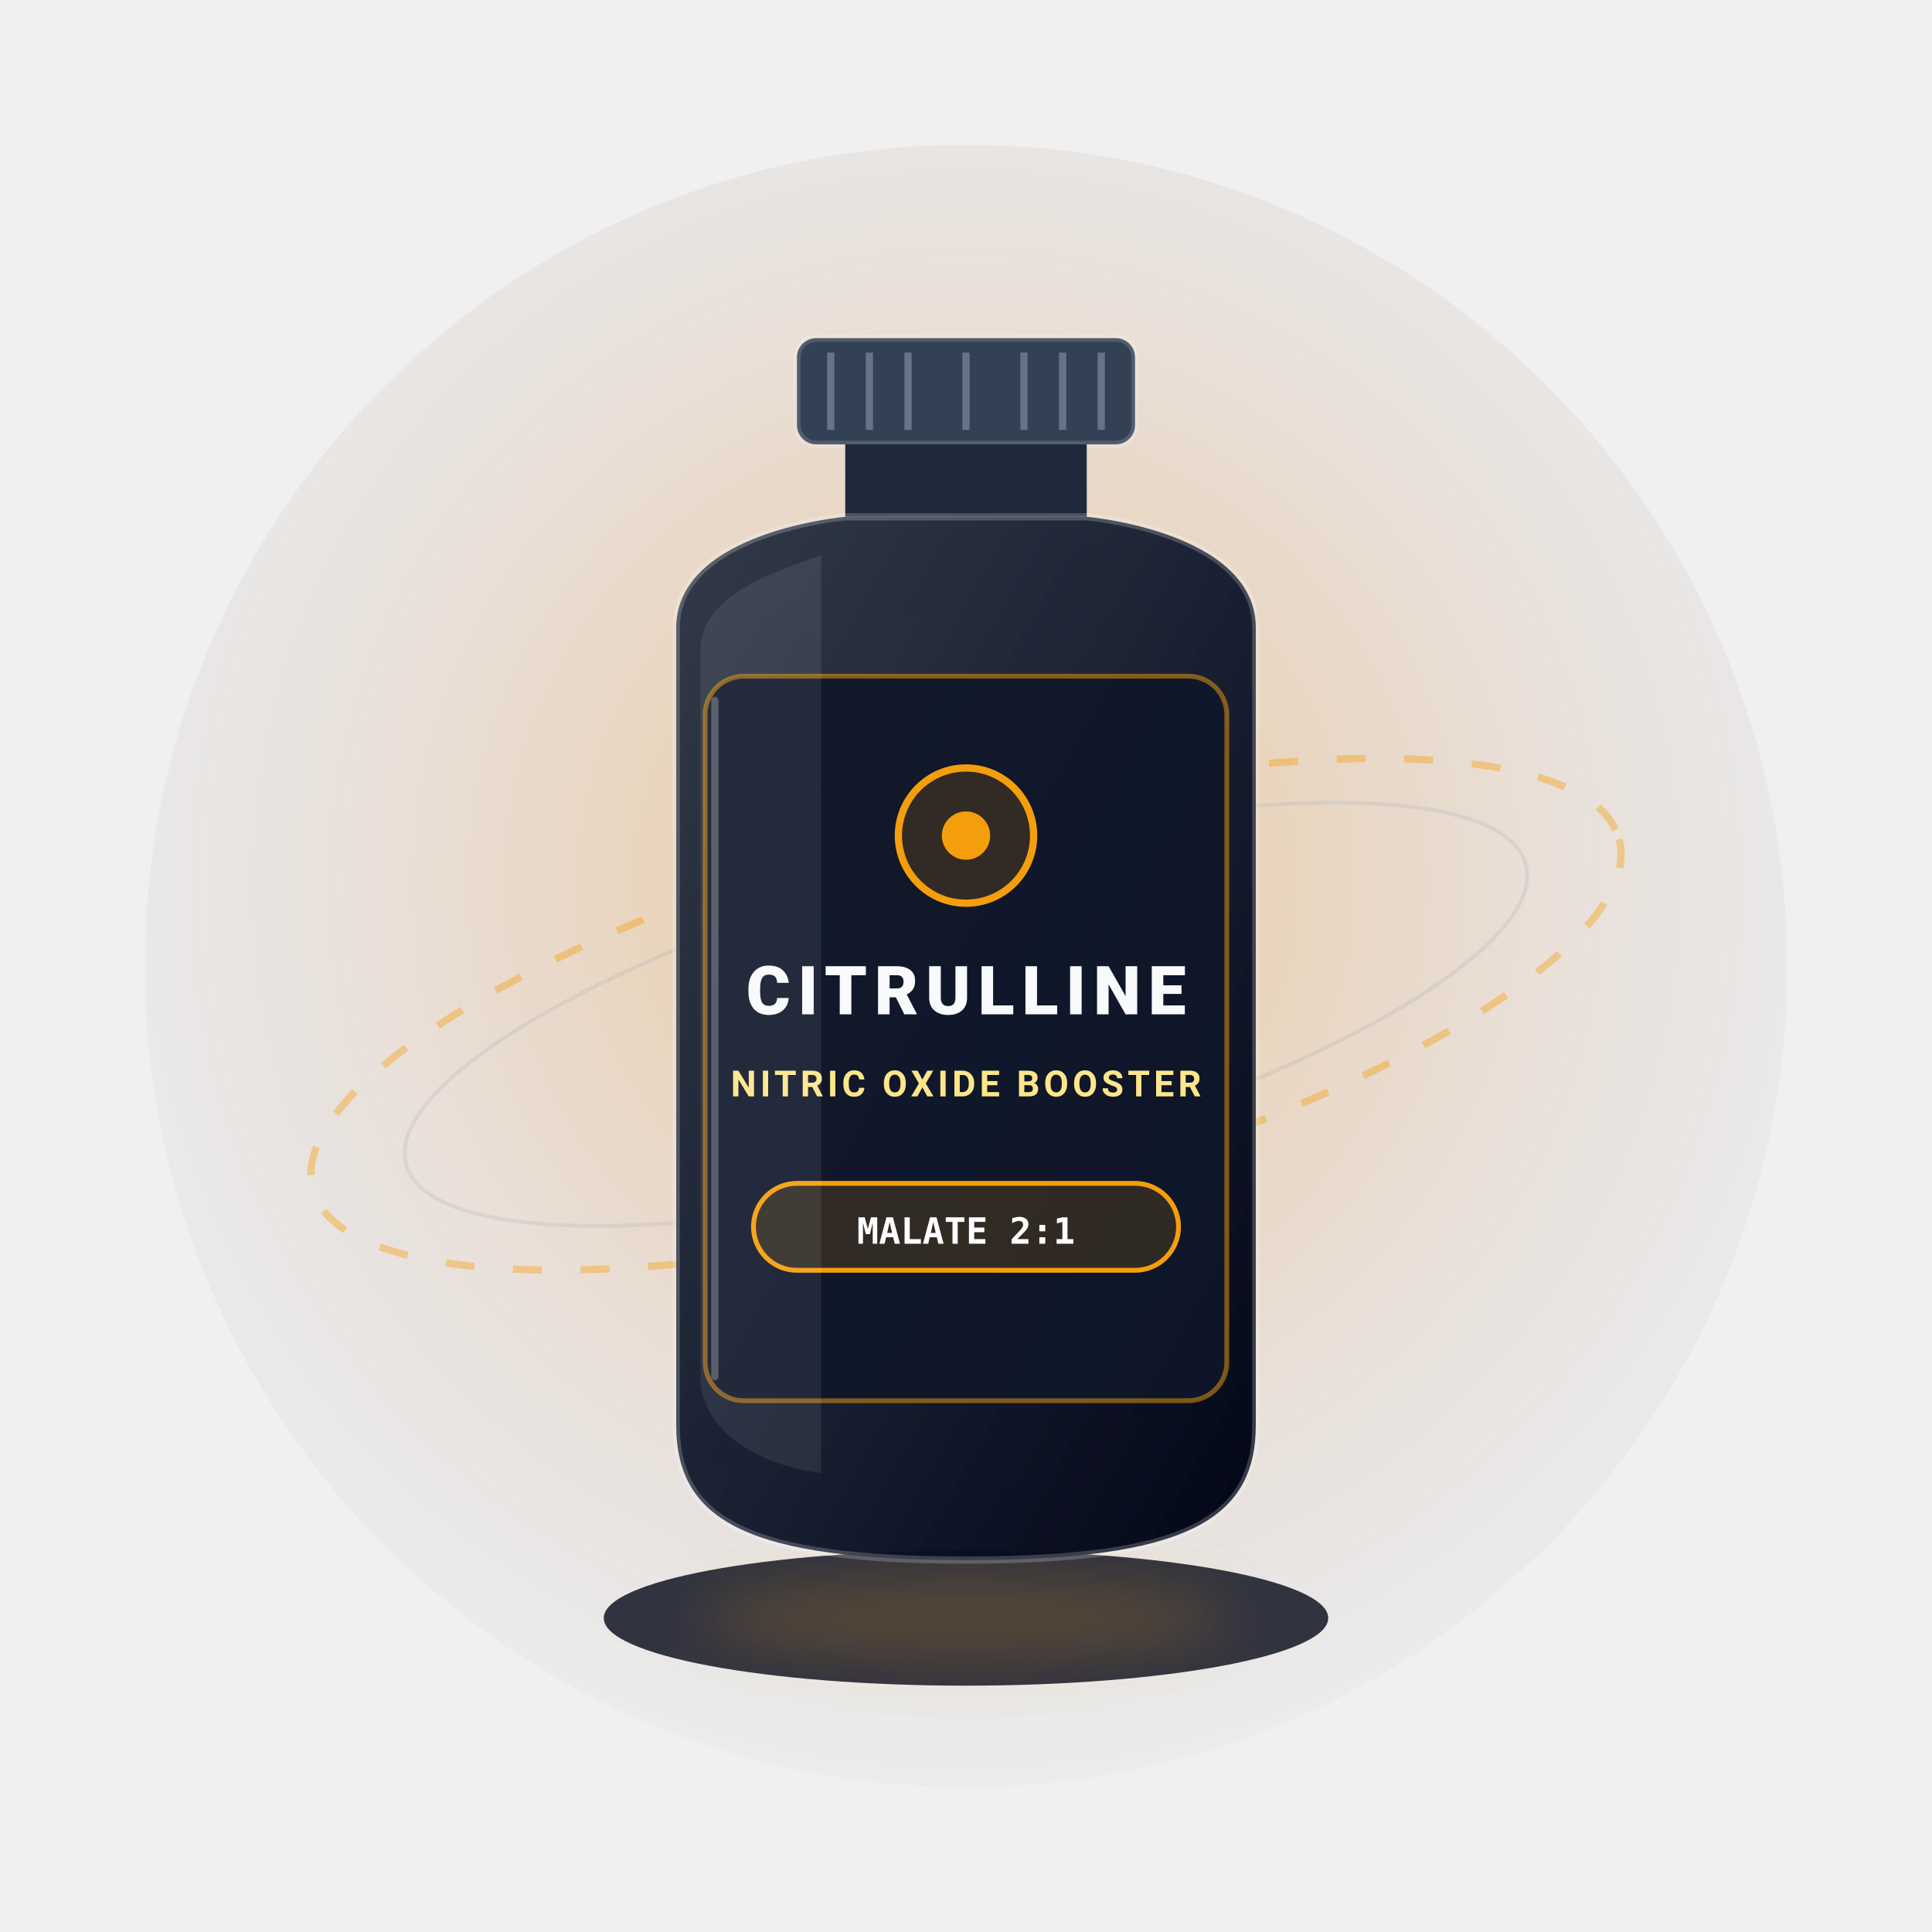
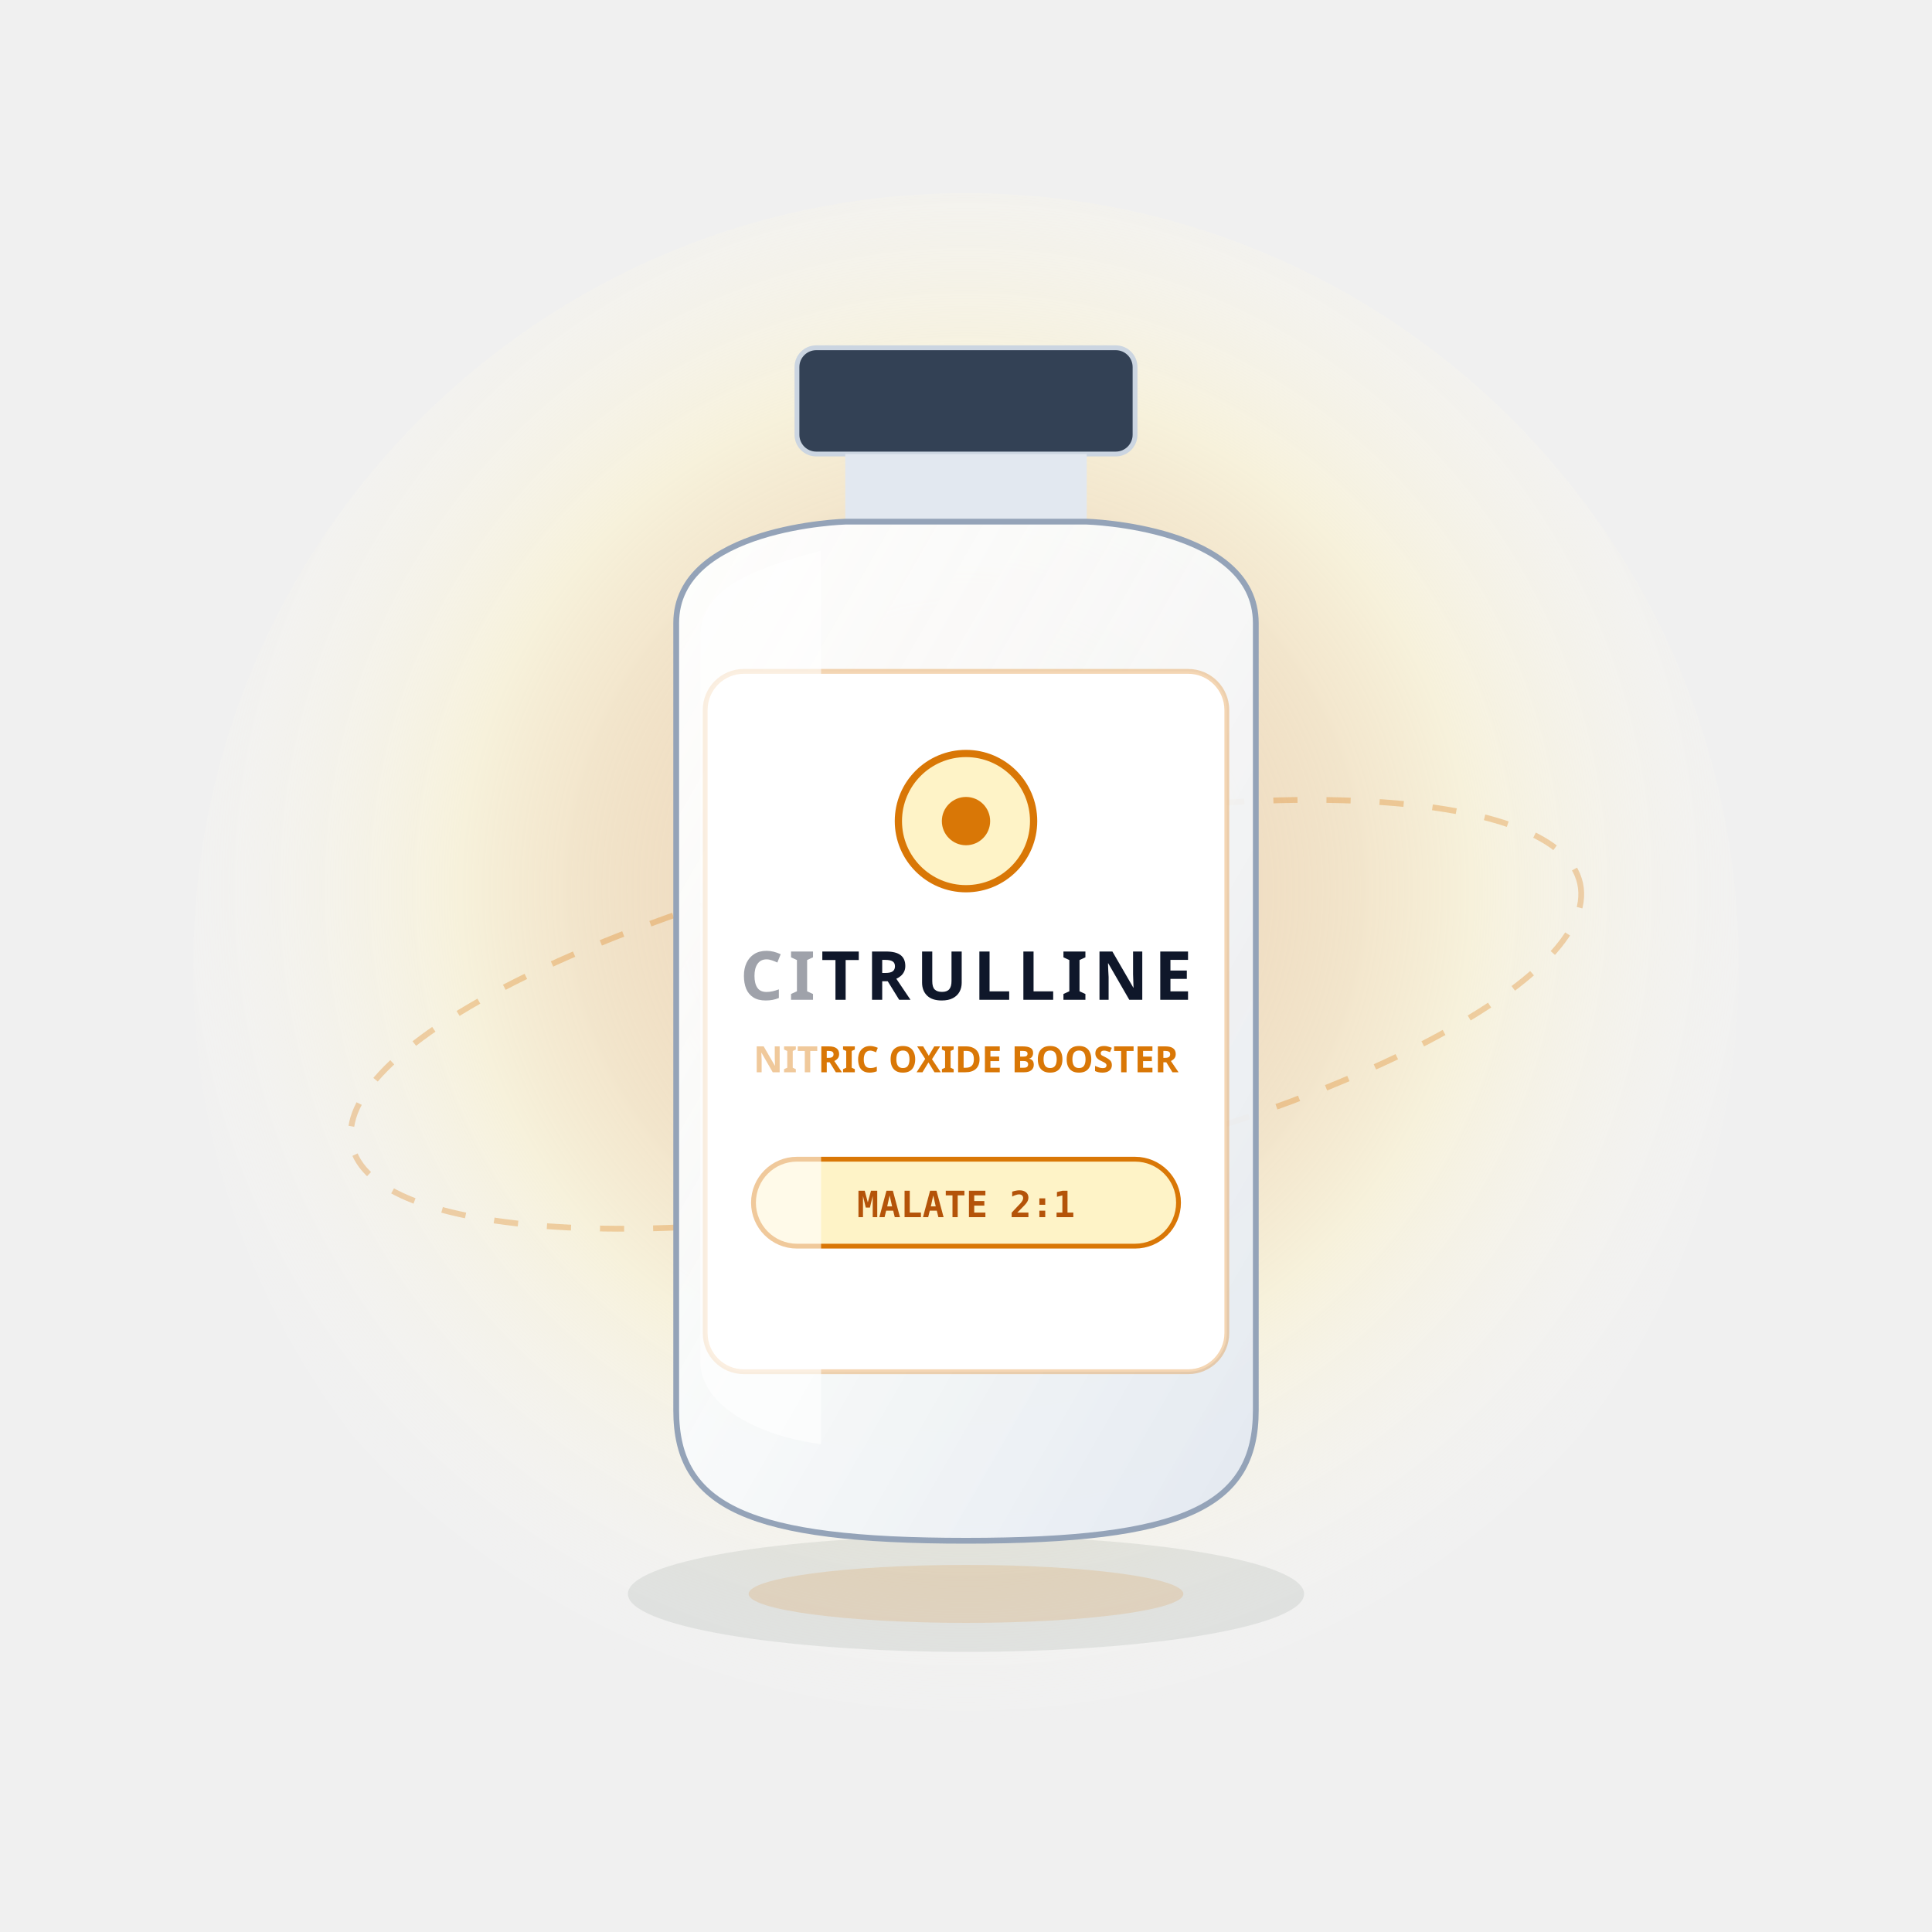
<svg xmlns="http://www.w3.org/2000/svg" viewBox="0 0 400 400" width="100%" height="100%">
  <defs>
-     <radialGradient id="bgGlow_citrulline" cx="50%" cy="45%" r="60%">
-       <stop offset="0%" stop-color="#f59e0b" stop-opacity="0.35" />
-       <stop offset="60%" stop-color="#b45309" stop-opacity="0.1" />
-       <stop offset="100%" stop-color="#0b1120" stop-opacity="0" />
+     <radialGradient id="bgGlow_citrulline" cx="50%" cy="45%" r="55%">
+       <stop offset="0%" stop-color="#d97706" stop-opacity="0.18" />
+       <stop offset="60%" stop-color="#fef3c7" stop-opacity="0.5" />
+       <stop offset="100%" stop-color="#ffffff" stop-opacity="0" />
    </radialGradient>
    <linearGradient id="bottleGrad_citrulline" x1="0%" y1="0%" x2="100%" y2="100%">
-       <stop offset="0%" stop-color="#1e293b" stop-opacity="0.9" />
-       <stop offset="50%" stop-color="#0f172a" stop-opacity="0.95" />
-       <stop offset="100%" stop-color="#020617" stop-opacity="1" />
+       <stop offset="0%" stop-color="#ffffff" stop-opacity="0.95" />
+       <stop offset="50%" stop-color="#f8fafc" stop-opacity="0.9" />
+       <stop offset="100%" stop-color="#e2e8f0" stop-opacity="0.95" />
    </linearGradient>
    <linearGradient id="accentGrad_citrulline" x1="0%" y1="0%" x2="100%" y2="100%">
-       <stop offset="0%" stop-color="#f59e0b" />
+       <stop offset="0%" stop-color="#d97706" />
      <stop offset="100%" stop-color="#b45309" />
    </linearGradient>
-     <filter id="glow_citrulline" x="-20%" y="-20%" width="140%" height="140%">
-       <feGaussianBlur stdDeviation="8" result="blur" />
-       <feComposite in="SourceGraphic" in2="blur" operator="over" />
-     </filter>
  </defs>
-   <rect width="400" height="400" fill="transparent" />
-   <circle cx="200" cy="200" r="170" fill="url(#bgGlow_citrulline)" />
-   <ellipse cx="200" cy="210" rx="140" ry="40" fill="none" stroke="#f59e0b" stroke-width="1.5" stroke-dasharray="6,8" opacity="0.4" transform="rotate(-15 200 210)" />
-   <ellipse cx="200" cy="210" rx="120" ry="32" fill="none" stroke="#94a3b8" stroke-width="0.8" opacity="0.2" transform="rotate(-15 200 210)" />
-   <ellipse cx="200" cy="335" rx="75" ry="14" fill="#020617" opacity="0.8" />
-   <ellipse cx="200" cy="335" rx="55" ry="8" fill="#f59e0b" opacity="0.2" filter="blur(6px)" />
-   <g transform="translate(0, -5)">
-     <rect x="165" y="75" width="70" height="22" rx="4" fill="#334155" stroke="rgba(255,255,255,0.15)" stroke-width="1.5" />
-     <line x1="172" y1="78" x2="172" y2="94" stroke="#64748b" stroke-width="1.5" />
-     <line x1="180" y1="78" x2="180" y2="94" stroke="#64748b" stroke-width="1.5" />
-     <line x1="188" y1="78" x2="188" y2="94" stroke="#64748b" stroke-width="1.5" />
-     <line x1="200" y1="78" x2="200" y2="94" stroke="#64748b" stroke-width="1.5" />
-     <line x1="212" y1="78" x2="212" y2="94" stroke="#64748b" stroke-width="1.5" />
-     <line x1="220" y1="78" x2="220" y2="94" stroke="#64748b" stroke-width="1.5" />
-     <line x1="228" y1="78" x2="228" y2="94" stroke="#64748b" stroke-width="1.5" />
-     <rect x="175" y="97" width="50" height="15" fill="#1e293b" />
-     <path d="M 140 135 C 140 115, 175 112, 175 112 L 225 112 C 225 112, 260 115, 260 135 L 260 300 C 260 320, 245 328, 200 328 C 155 328, 140 320, 140 300 Z" fill="url(#bottleGrad_citrulline)" stroke="rgba(255,255,255,0.2)" stroke-width="1.5" />
-     <rect x="146" y="145" width="108" height="150" rx="8" fill="#0f172a" fill-opacity="0.9" stroke="#f59e0b" stroke-width="1" stroke-opacity="0.5" />
-     <path d="M 147 153 L 253 153" stroke="url(#accentGrad_citrulline)" stroke-width="3" stroke-linecap="round" />
-     <circle cx="200" cy="178" r="14" fill="#f59e0b" fill-opacity="0.15" stroke="#f59e0b" stroke-width="1.5" />
-     <circle cx="200" cy="178" r="5" fill="#f59e0b" />
-     <text x="200" y="215" font-family="system-ui, -apple-system, BlinkMacSystemFont, 'Segoe UI', Roboto, sans-serif" font-size="14" font-weight="800" fill="#f8fafc" text-anchor="middle" letter-spacing="1.5">CITRULLINE</text>
-     <text x="200" y="232" font-family="system-ui, -apple-system, BlinkMacSystemFont, 'Segoe UI', Roboto, sans-serif" font-size="7.5" font-weight="600" fill="#fde68a" text-anchor="middle" letter-spacing="0.8">NITRIC OXIDE BOOSTER</text>
-     <rect x="156" y="250" width="88" height="18" rx="9" fill="#f59e0b" fill-opacity="0.15" stroke="#f59e0b" stroke-width="1" />
-     <text x="200" y="262.5" font-family="monospace" font-size="7.5" font-weight="700" fill="#ffffff" text-anchor="middle">MALATE 2:1</text>
-     <path d="M 145 140 C 145 130, 155 125, 170 120 L 170 310 C 155 308, 145 300, 145 290 Z" fill="rgba(255,255,255,0.08)" />
-     <path d="M 148 150 L 148 290" stroke="rgba(255,255,255,0.25)" stroke-width="1.5" stroke-linecap="round" />
+   <circle cx="200" cy="200" r="160" fill="url(#bgGlow_citrulline)" />
+   <ellipse cx="200" cy="210" rx="130" ry="36" fill="none" stroke="#d97706" stroke-width="1.2" stroke-dasharray="5,6" opacity="0.3" transform="rotate(-12 200 210)" />
+   <ellipse cx="200" cy="330" rx="70" ry="12" fill="#0f291e" opacity="0.08" />
+   <ellipse cx="200" cy="330" rx="45" ry="6" fill="#d97706" opacity="0.15" />
+   <g transform="translate(0, -6)">
+     <rect x="165" y="78" width="70" height="22" rx="4" fill="#334155" stroke="#cbd5e1" stroke-width="1" />
+     <rect x="175" y="100" width="50" height="14" fill="#e2e8f0" />
+     <path d="M 140 135 C 140 115, 175 114, 175 114 L 225 114 C 225 114, 260 115, 260 135 L 260 298 C 260 318, 245 325, 200 325 C 155 325, 140 318, 140 298 Z" fill="url(#bottleGrad_citrulline)" stroke="#94a3b8" stroke-width="1.2" />
+     <rect x="146" y="145" width="108" height="145" rx="8" fill="#ffffff" stroke="#d97706" stroke-width="1" stroke-opacity="0.3" />
+     <path d="M 147 152 L 253 152" stroke="url(#accentGrad_citrulline)" stroke-width="3" stroke-linecap="round" />
+     <circle cx="200" cy="176" r="14" fill="#fef3c7" stroke="#d97706" stroke-width="1.5" />
+     <circle cx="200" cy="176" r="5" fill="#d97706" />
+     <text x="200" y="213" font-family="sans-serif" font-size="14" font-weight="800" fill="#0f172a" text-anchor="middle" letter-spacing="1.2">CITRULLINE</text>
+     <text x="200" y="228" font-family="sans-serif" font-size="7.5" font-weight="700" fill="#d97706" text-anchor="middle">NITRIC OXIDE BOOSTER</text>
+     <rect x="156" y="246" width="88" height="18" rx="9" fill="#fef3c7" stroke="#d97706" stroke-width="1" />
+     <text x="200" y="258" font-family="monospace" font-size="7.5" font-weight="700" fill="#b45309" text-anchor="middle">MALATE 2:1</text>
+     <path d="M 145 138 C 145 128, 155 124, 170 120 L 170 305 C 155 303, 145 296, 145 288 Z" fill="rgba(255,255,255,0.6)" />
  </g>
</svg>
